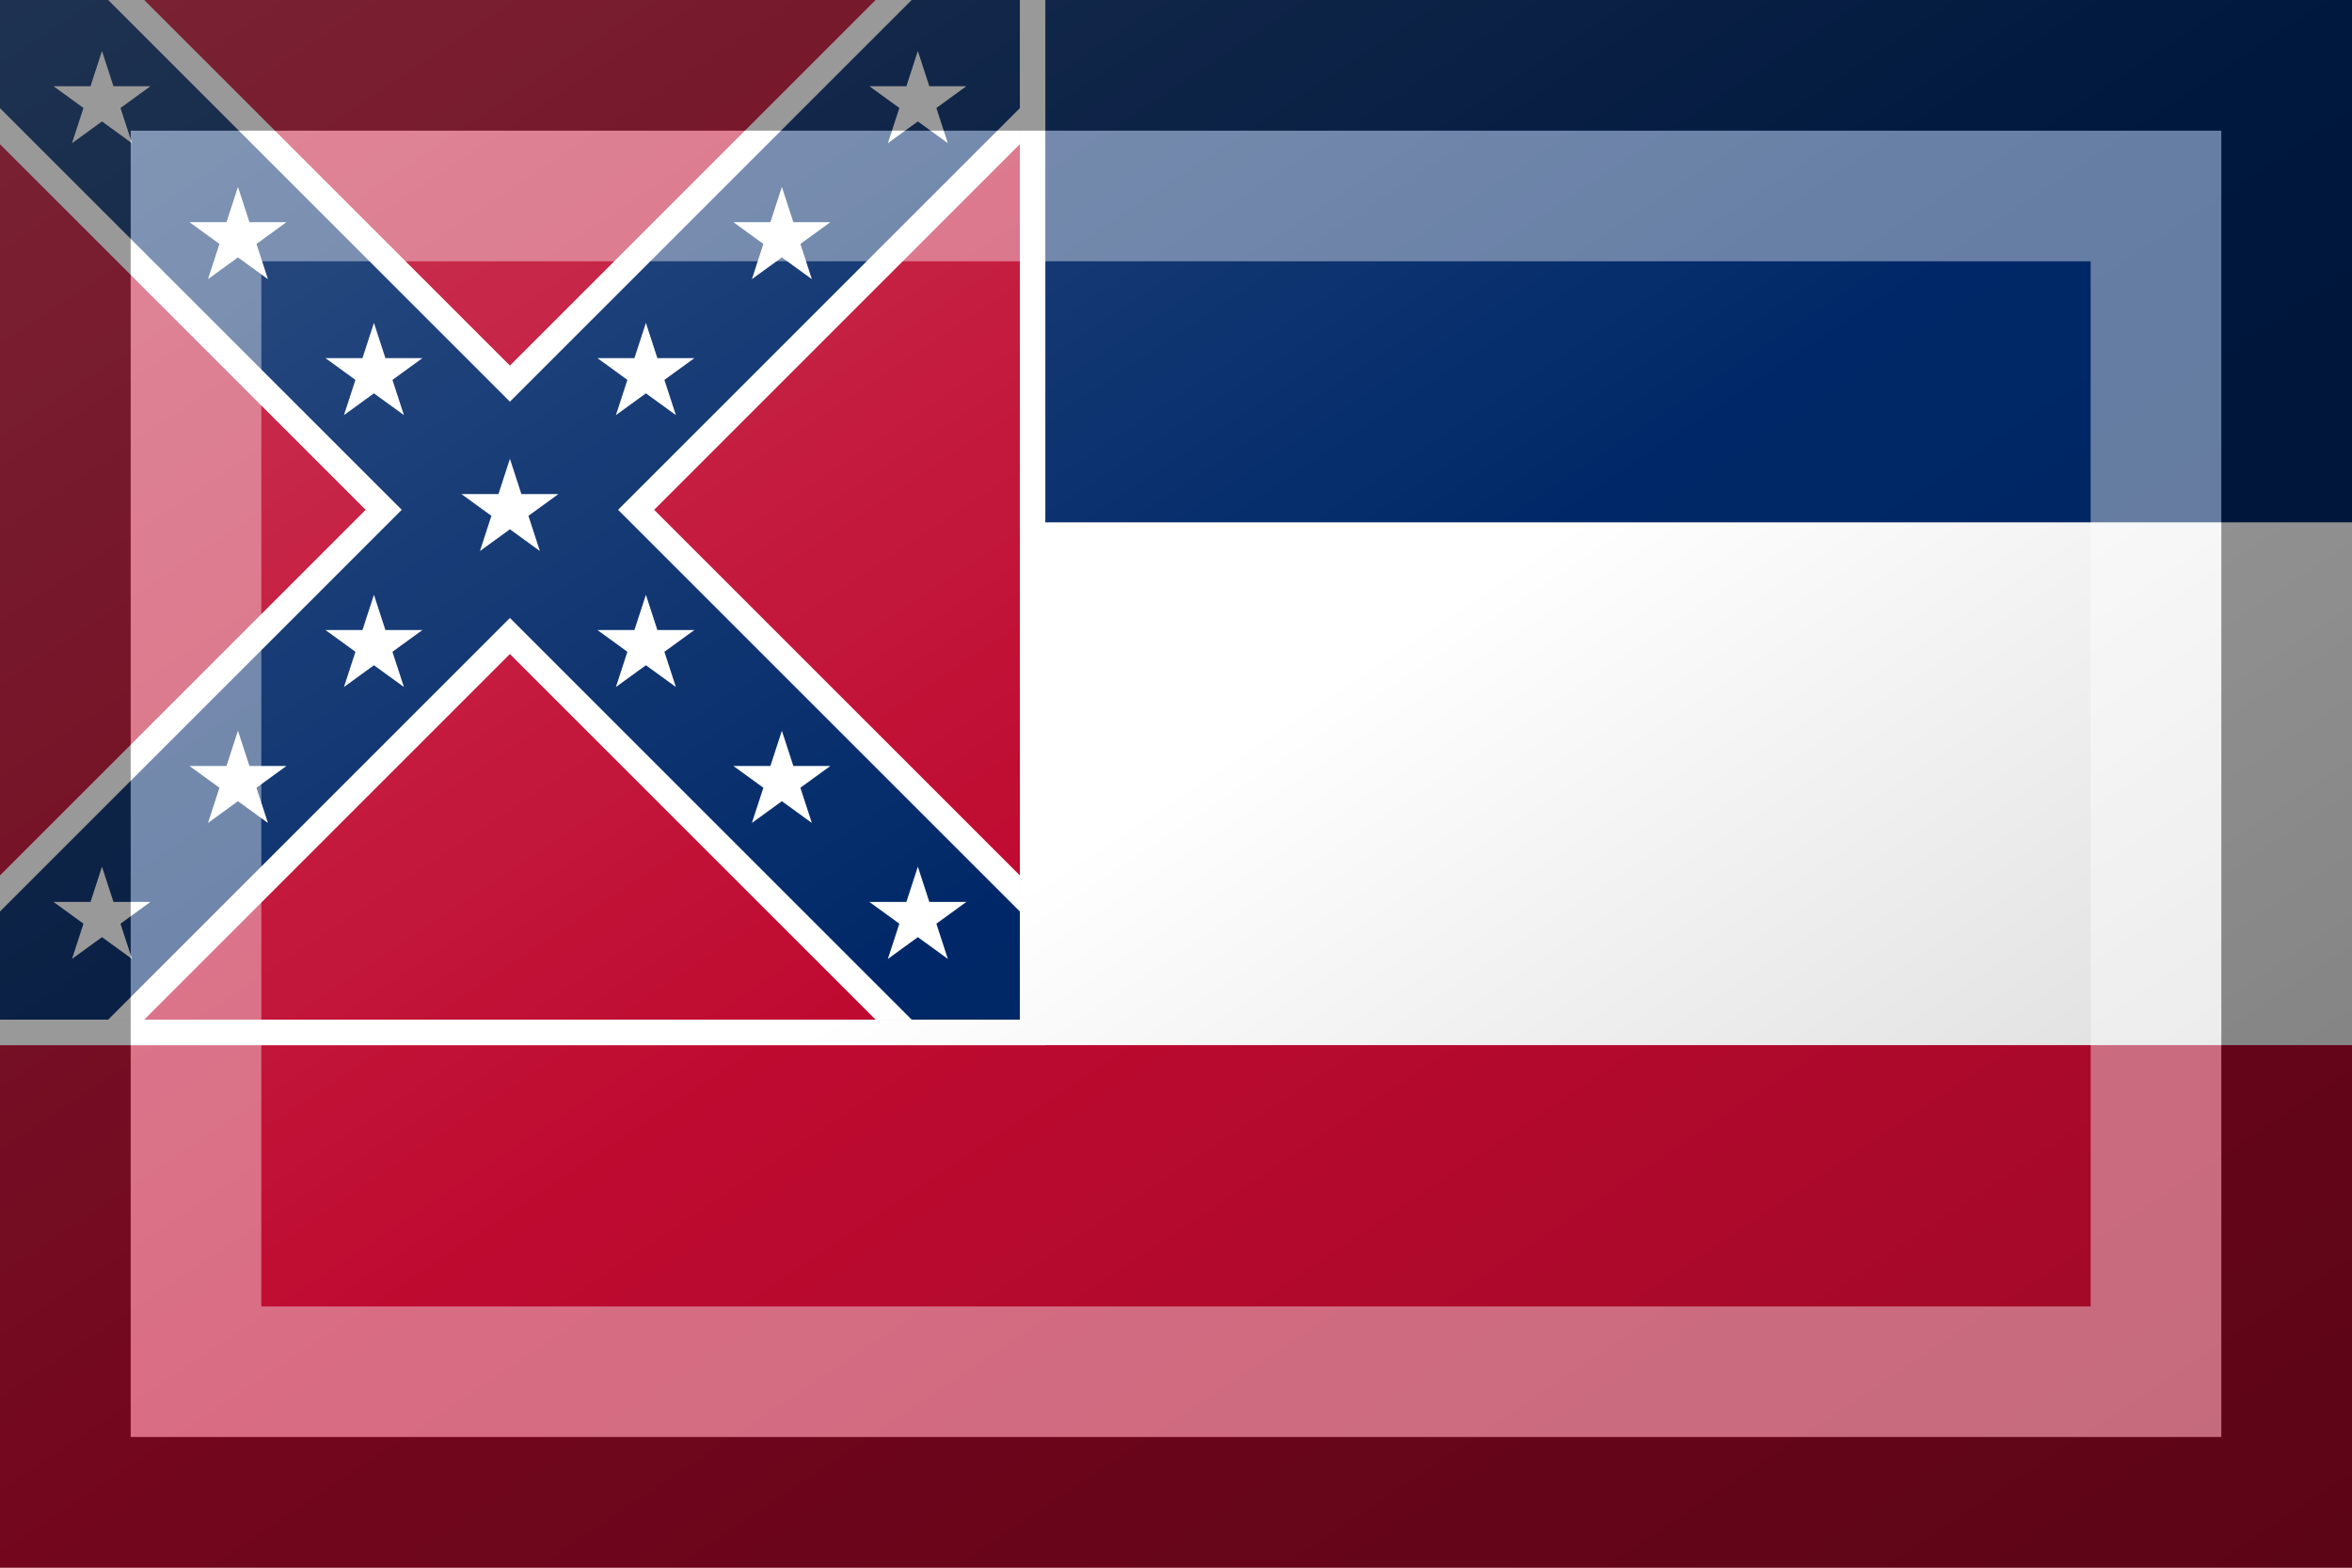
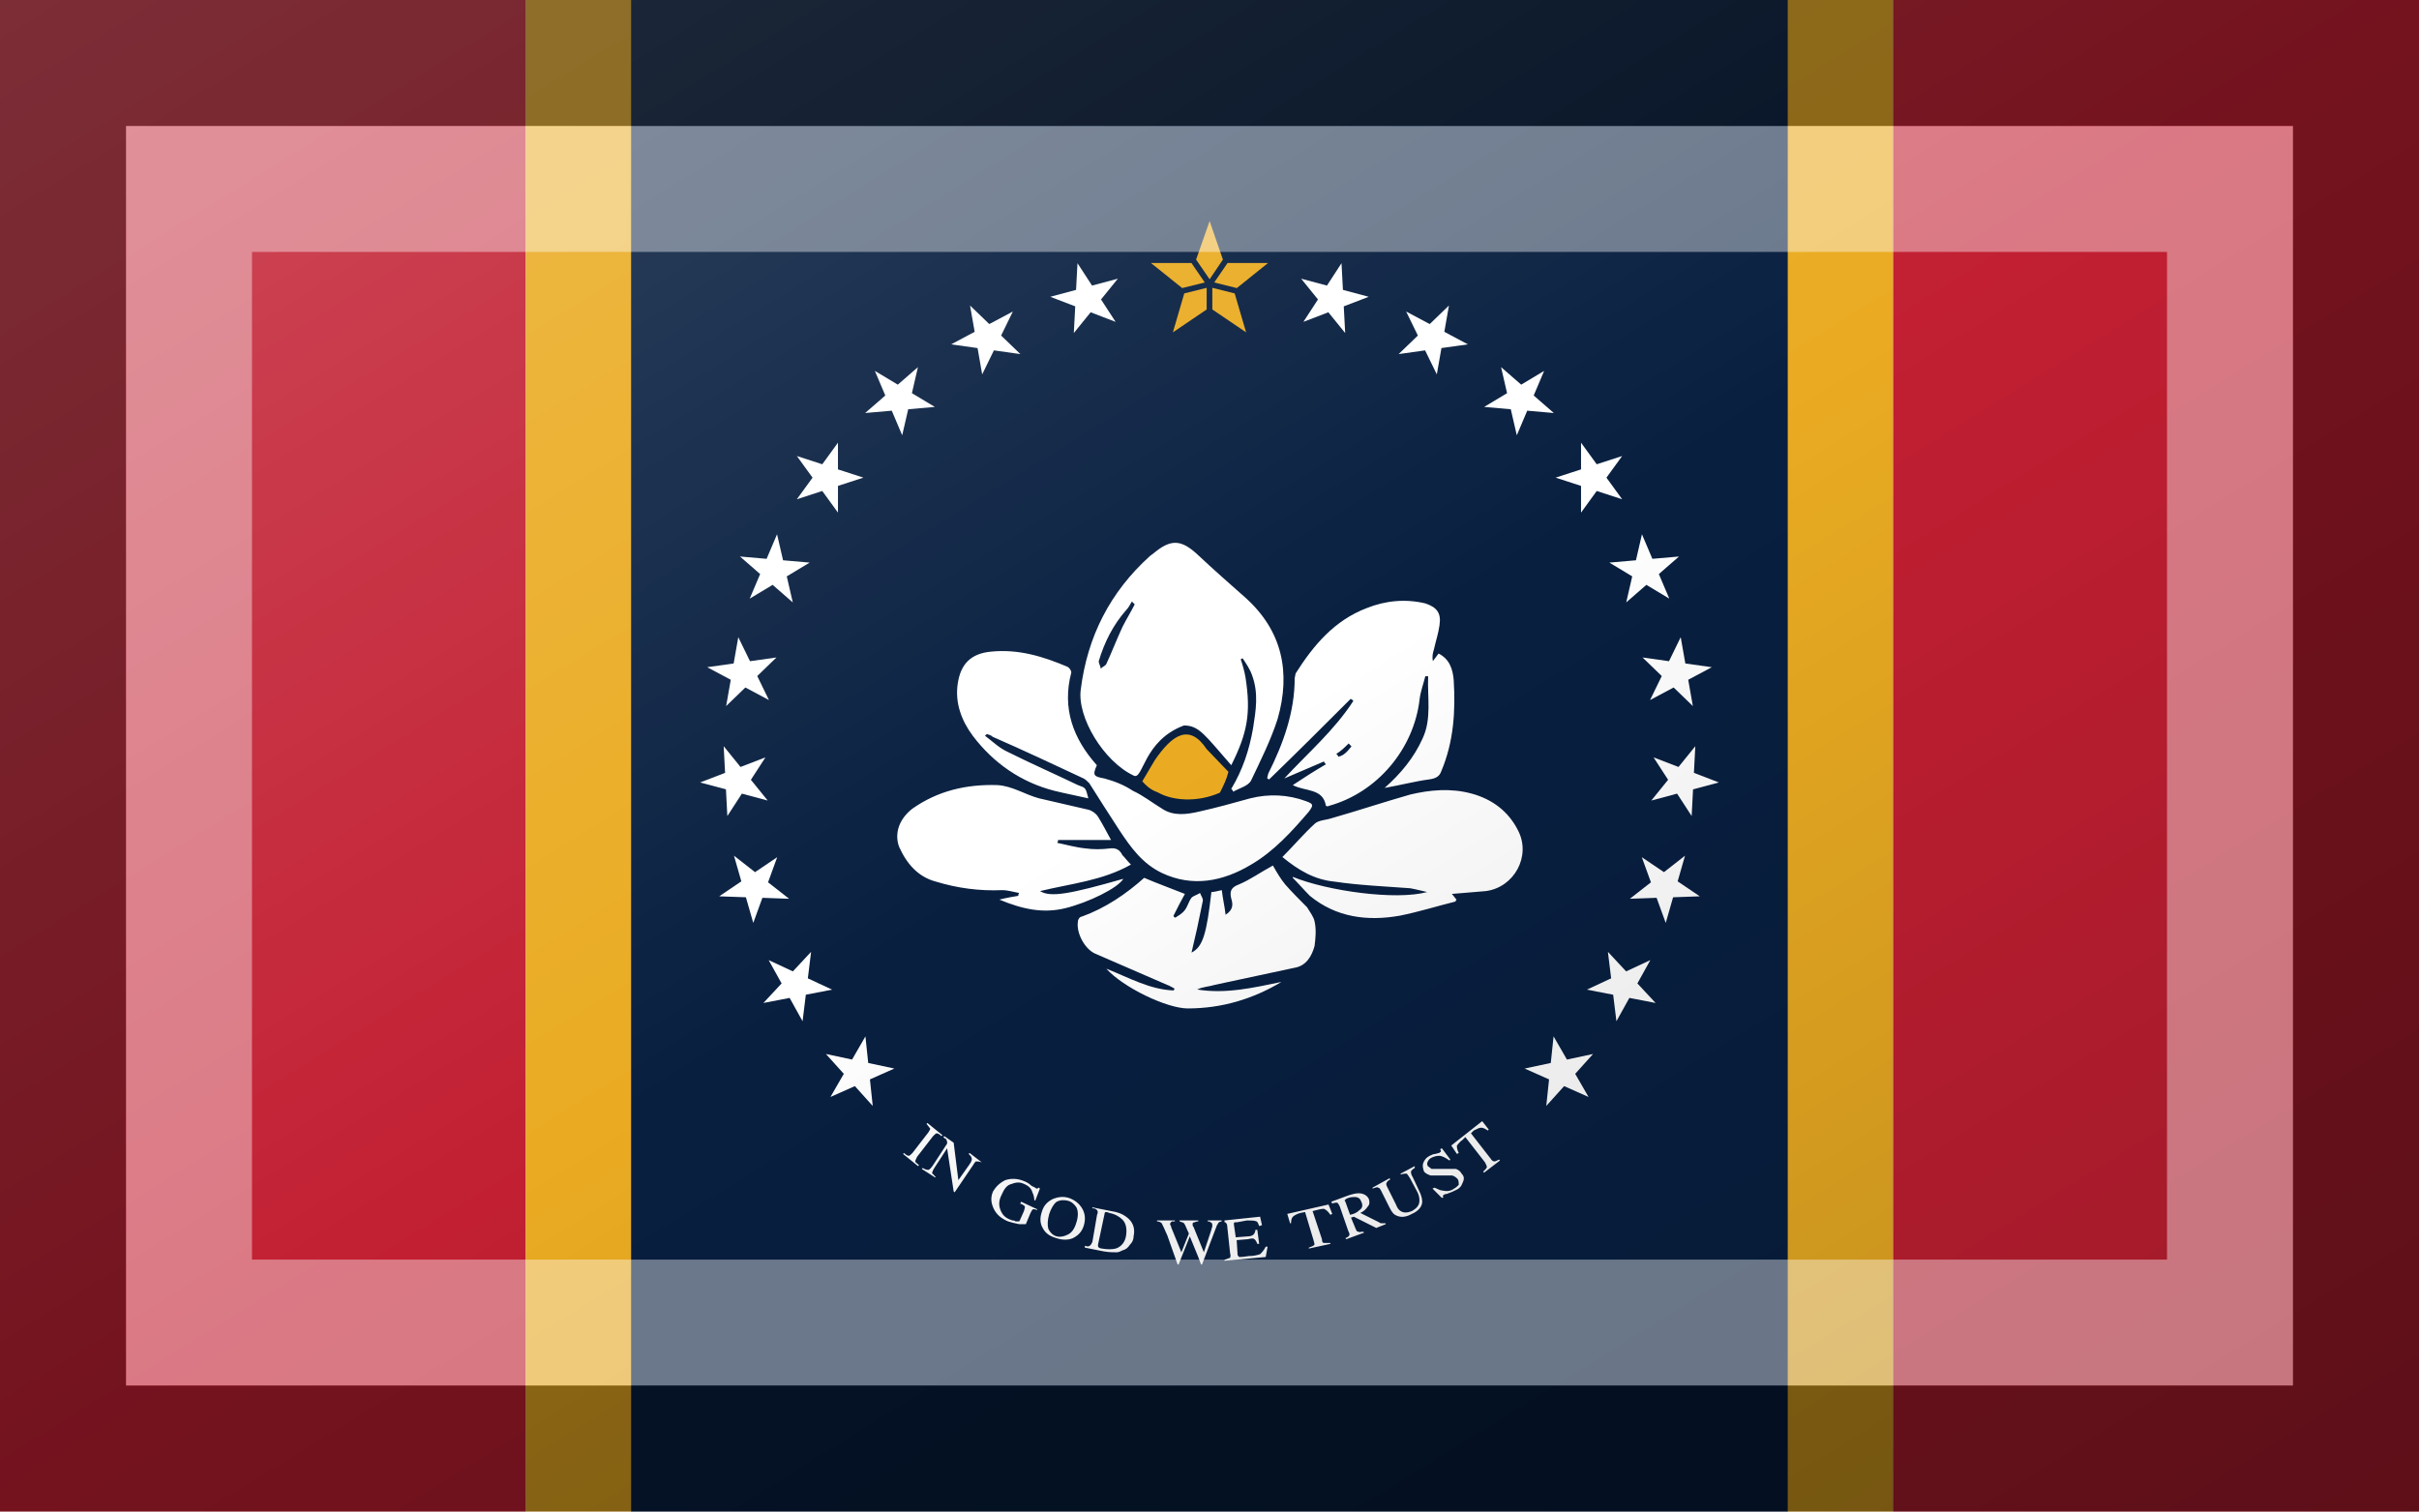
- <svg xmlns="http://www.w3.org/2000/svg" xmlns:xlink="http://www.w3.org/1999/xlink" version="1.1" width="540" height="360" viewBox="0 0 540 360">
+ <svg xmlns="http://www.w3.org/2000/svg" xmlns:xlink="http://www.w3.org/1999/xlink" version="1.1" width="576" height="360" viewBox="0 0 576 360">
  <style>
- .blue{fill:rgb(0,40,104);}
- .red{fill:rgb(191,10,48);}
+ .blue{fill:rgb(8,31,64);}
+ .red{fill:rgb(194,31,50);}
.white{fill:rgb(255,255,255);}
+ .yellow{fill:rgb(234,171,34);}
</style>
  <defs>
+     <path id="magnolia" d="M -0.222 0.162 C -0.214 0.16 -0.208 0.159 -0.202 0.158 C -0.202 0.157 -0.202 0.156 -0.201 0.155 C -0.207 0.154 -0.213 0.152 -0.219 0.152 C -0.243 0.153 -0.266 0.15 -0.289 0.143 C -0.308 0.138 -0.32 0.124 -0.328 0.106 C -0.333 0.092 -0.328 0.077 -0.314 0.066 C -0.287 0.047 -0.257 0.04 -0.224 0.041 C -0.208 0.042 -0.195 0.051 -0.18 0.055 C -0.163 0.059 -0.145 0.063 -0.128 0.067 C -0.124 0.068 -0.12 0.071 -0.118 0.074 C -0.113 0.082 -0.109 0.09 -0.104 0.099 C -0.123 0.099 -0.142 0.099 -0.16 0.099 C -0.16 0.1 -0.16 0.101 -0.161 0.102 C -0.151 0.104 -0.141 0.107 -0.13 0.108 C -0.123 0.109 -0.114 0.109 -0.106 0.108 C -0.099 0.107 -0.095 0.109 -0.092 0.115 C -0.089 0.118 -0.087 0.121 -0.083 0.125 C -0.113 0.142 -0.146 0.145 -0.179 0.153 C -0.168 0.16 -0.147 0.156 -0.091 0.14 C -0.097 0.15 -0.128 0.165 -0.152 0.171 C -0.176 0.177 -0.198 0.172 -0.222 0.162 Z M -0.069 0.139 C -0.055 0.145 -0.041 0.15 -0.026 0.156 C -0.03 0.163 -0.034 0.171 -0.038 0.179 C -0.038 0.18 -0.037 0.181 -0.036 0.181 C -0.033 0.179 -0.029 0.177 -0.026 0.173 C -0.023 0.169 -0.022 0.164 -0.019 0.16 C -0.017 0.158 -0.013 0.157 -0.01 0.155 C -0.009 0.158 -0.007 0.16 -0.007 0.163 C -0.009 0.173 -0.011 0.182 -0.013 0.192 C -0.015 0.201 -0.017 0.209 -0.019 0.218 C -0.007 0.212 -0.003 0.198 0.002 0.154 C 0.005 0.154 0.008 0.153 0.013 0.152 C 0.014 0.161 0.016 0.169 0.017 0.178 C 0.025 0.173 0.025 0.167 0.023 0.161 C 0.021 0.153 0.023 0.149 0.031 0.146 C 0.043 0.141 0.054 0.133 0.067 0.126 C 0.071 0.133 0.075 0.14 0.08 0.146 C 0.087 0.154 0.095 0.162 0.103 0.17 C 0.106 0.175 0.11 0.18 0.111 0.185 C 0.113 0.194 0.112 0.203 0.111 0.211 C 0.108 0.222 0.102 0.232 0.09 0.234 C 0.062 0.24 0.034 0.246 0.006 0.252 C -2.9999763E-4 0.254 -0.007 0.254 -0.013 0.257 C 0.017 0.262 0.047 0.255 0.076 0.249 C 0.046 0.267 0.013 0.277 -0.023 0.277 C -0.045 0.277 -0.091 0.255 -0.109 0.235 C -0.084 0.245 -0.063 0.257 -0.038 0.258 C -0.037 0.257 -0.037 0.256 -0.037 0.256 C -0.039 0.255 -0.042 0.253 -0.045 0.252 C -0.07 0.241 -0.096 0.23 -0.121 0.219 C -0.132 0.214 -0.141 0.197 -0.139 0.185 C -0.139 0.183 -0.137 0.18 -0.135 0.18 C -0.11 0.171 -0.088 0.156 -0.069 0.139 Z M 0.088 0.138 C 0.125 0.153 0.197 0.163 0.23 0.154 C 0.225 0.153 0.218 0.151 0.212 0.15 C 0.186 0.148 0.159 0.147 0.132 0.143 C 0.111 0.141 0.094 0.131 0.077 0.117 C 0.089 0.105 0.1 0.092 0.111 0.082 C 0.115 0.078 0.123 0.078 0.129 0.076 C 0.157 0.068 0.184 0.059 0.212 0.051 C 0.233 0.046 0.255 0.044 0.277 0.05 C 0.299 0.056 0.316 0.069 0.326 0.089 C 0.34 0.116 0.322 0.149 0.292 0.153 C 0.281 0.154 0.269 0.155 0.256 0.156 C 0.258 0.158 0.259 0.16 0.261 0.162 C 0.26 0.163 0.26 0.163 0.26 0.164 C 0.24 0.169 0.221 0.175 0.201 0.179 C 0.167 0.185 0.134 0.181 0.106 0.158 C 0.1 0.152 0.094 0.145 0.088 0.139 Z M 0.228 -0.074 C 0.226 -0.066 0.223 -0.058 0.222 -0.05 C 0.216 0.003 0.177 0.049 0.126 0.063 C 0.125 0.064 0.124 0.063 0.123 0.063 C 0.12 0.044 0.101 0.048 0.088 0.041 C 0.1 0.033 0.111 0.026 0.123 0.019 C 0.122 0.018 0.121 0.017 0.121 0.016 C 0.107 0.022 0.093 0.028 0.079 0.034 C 0.104 0.007 0.132 -0.017 0.152 -0.048 C 0.151 -0.049 0.15 -0.05 0.149 -0.05 C 0.121 -0.022 0.092 0.007 0.063 0.035 C 0.062 0.035 0.062 0.034 0.061 0.034 C 0.061 0.032 0.062 0.03 0.062 0.029 C 0.078 -0.003 0.09 -0.036 0.09 -0.072 C 0.09 -0.073 0.091 -0.076 0.091 -0.077 C 0.11 -0.107 0.132 -0.133 0.166 -0.146 C 0.186 -0.154 0.207 -0.156 0.228 -0.151 C 0.24 -0.147 0.245 -0.141 0.243 -0.128 C 0.242 -0.12 0.239 -0.111 0.237 -0.102 C 0.236 -0.099 0.235 -0.095 0.236 -0.09 C 0.238 -0.093 0.24 -0.095 0.242 -0.098 C 0.254 -0.092 0.257 -0.081 0.258 -0.07 C 0.26 -0.037 0.258 -0.005 0.245 0.026 C 0.243 0.032 0.239 0.034 0.232 0.035 C 0.217 0.037 0.202 0.041 0.185 0.044 C 0.202 0.029 0.216 0.012 0.225 -0.008 C 0.235 -0.029 0.23 -0.052 0.231 -0.074 C 0.23 -0.074 0.229 -0.074 0.228 -0.074 Z M 0.134 0.008 C 0.135 0.009 0.136 0.01 0.136 0.011 C 0.142 0.01 0.146 0.005 0.15 9.999983E-5 C 0.149 -8.0000015E-4 0.148 -0.002 0.147 -0.003 C 0.143 0.001 0.139 0.005 0.134 0.008 Z M -0.237 -0.011 C -0.229 -0.005 -0.222 0.002 -0.213 0.006 C -0.189 0.018 -0.164 0.029 -0.139 0.041 C -0.131 0.044 -0.131 0.043 -0.128 0.055 C -0.141 0.052 -0.152 0.05 -0.164 0.047 C -0.199 0.038 -0.228 0.018 -0.25 -0.011 C -0.262 -0.027 -0.269 -0.046 -0.266 -0.066 C -0.263 -0.087 -0.252 -0.098 -0.231 -0.1 C -0.202 -0.103 -0.176 -0.095 -0.15 -0.084 C -0.148 -0.083 -0.146 -0.08 -0.146 -0.078 C -0.156 -0.04 -0.144 -0.008 -0.119 0.02 C -0.124 0.031 -0.122 0.032 -0.111 0.034 C -0.1 0.037 -0.09 0.041 -0.081 0.047 C -0.07 0.052 -0.06 0.06 -0.05 0.066 C -0.038 0.074 -0.024 0.072 -0.011 0.069 C 0.007 0.065 0.025 0.06 0.043 0.055 C 0.063 0.05 0.083 0.051 0.102 0.058 C 0.11 0.061 0.11 0.062 0.105 0.069 C 0.087 0.09 0.068 0.111 0.044 0.125 C 0.014 0.143 -0.018 0.149 -0.05 0.134 C -0.071 0.124 -0.083 0.107 -0.095 0.089 C -0.106 0.072 -0.117 0.055 -0.127 0.039 C -0.129 0.037 -0.131 0.035 -0.133 0.034 C -0.165 0.019 -0.197 0.004 -0.229 -0.01 C -0.231 -0.012 -0.233 -0.012 -0.235 -0.013 C -0.236 -0.012 -0.237 -0.012 -0.237 -0.011 Z M 0.038 -0.157 C 0.021 -0.172 0.004 -0.187 -0.012 -0.202 C -0.03 -0.219 -0.041 -0.219 -0.059 -0.204 C -0.06 -0.203 -0.062 -0.202 -0.063 -0.201 C -0.105 -0.163 -0.129 -0.116 -0.136 -0.06 C -0.14 -0.031 -0.112 0.016 -0.08 0.031 C -0.07 0.036 -0.07 -0.006 -0.027 -0.022 C -0.011 -0.022 -0.005 -0.012 0.023 0.02 C 0.04 -0.014 0.044 -0.035 0.038 -0.073 C 0.037 -0.079 0.035 -0.086 0.033 -0.092 L 0.035 -0.093 C 0.039 -0.087 0.043 -0.081 0.045 -0.075 C 0.052 -0.056 0.049 -0.038 0.046 -0.019 C 0.042 0.004 0.035 0.025 0.023 0.045 C 0.024 0.046 0.025 0.047 0.025 0.048 C 0.032 0.044 0.041 0.042 0.044 0.036 C 0.054 0.015 0.065 -0.007 0.072 -0.029 C 0.086 -0.078 0.077 -0.122 0.038 -0.157 Z M -0.092 -0.126 C -0.098 -0.113 -0.103 -0.1 -0.109 -0.087 C -0.11 -0.085 -0.113 -0.084 -0.115 -0.082 C -0.115 -0.085 -0.117 -0.087 -0.117 -0.09 C -0.111 -0.11 -0.102 -0.128 -0.088 -0.144 C -0.085 -0.147 -0.084 -0.15 -0.082 -0.153 C -0.081 -0.152 -0.08 -0.151 -0.079 -0.15 C -0.083 -0.142 -0.088 -0.134 -0.092 -0.126 Z" />
+     <path id="magnolia2" d="M -0.071 0.037 L -0.058 0.015 C -0.039 -0.013 -0.021 -0.024 -0.003 0.003 L 0.02 0.027 C 0.018 0.035 0.015 0.041 0.011 0.049 C -0.014 0.06 -0.04 0.057 -0.054 0.049 C -0.059 0.047 -0.064 0.045 -0.071 0.037 Z" />
    <path id="star" d="M 0.0 -1.0 L 0.225 -0.309 L 0.951 -0.309 L 0.363 0.118 L 0.588 0.809 L 0.0 0.382 L -0.588 0.809 L -0.363 0.118 L -0.951 -0.309 L -0.225 -0.309 Z" />
+     <path id="star2" d="M 0.218 -0.374 L 0.002 -1 L -0.218 -0.374 L 0.002 -0.054 Z M -0.41 0.176 L -0.595 0.809 L -0.046 0.437 V 0.085 L -0.41 0.176 Z M -0.293 -0.318 H -0.951 L -0.444 0.089 L -0.077 -0.002 Z M 0.444 0.089 L 0.951 -0.318 H 0.293 L 0.077 -0.002 L 0.444 0.089 Z M 0.409 0.176 L 0.046 0.085 V 0.437 L 0.595 0.809 Z" />
+     <path id="text" d="M 0.258 0.416 L 0.291 0.39 L 0.298 0.399 L 0.297 0.4 C 0.294 0.398 0.292 0.397 0.29 0.397 C 0.288 0.397 0.286 0.398 0.282 0.4 L 0.279 0.403 L 0.3 0.43 C 0.301 0.432 0.303 0.433 0.304 0.433 C 0.305 0.433 0.307 0.432 0.309 0.431 L 0.31 0.432 L 0.293 0.445 L 0.292 0.444 C 0.294 0.442 0.296 0.44 0.296 0.439 C 0.296 0.438 0.295 0.436 0.294 0.434 L 0.273 0.407 L 0.27 0.41 C 0.267 0.412 0.265 0.415 0.264 0.416 C 0.264 0.418 0.264 0.42 0.266 0.424 L 0.264 0.425 Z M 0.24 0.461 C 0.243 0.462 0.246 0.464 0.248 0.464 C 0.253 0.465 0.257 0.465 0.261 0.462 C 0.263 0.461 0.265 0.459 0.266 0.458 C 0.266 0.456 0.266 0.454 0.265 0.452 C 0.263 0.45 0.262 0.449 0.259 0.448 C 0.258 0.448 0.255 0.448 0.25 0.448 L 0.242 0.448 C 0.24 0.448 0.238 0.448 0.236 0.448 C 0.233 0.447 0.231 0.446 0.229 0.444 C 0.228 0.441 0.227 0.438 0.228 0.435 C 0.229 0.432 0.231 0.429 0.235 0.427 C 0.237 0.426 0.239 0.425 0.241 0.425 C 0.244 0.424 0.245 0.424 0.245 0.424 C 0.246 0.423 0.247 0.423 0.247 0.422 C 0.247 0.422 0.247 0.421 0.246 0.42 L 0.248 0.419 L 0.257 0.431 L 0.256 0.432 C 0.252 0.429 0.248 0.427 0.245 0.427 C 0.242 0.427 0.239 0.428 0.237 0.429 C 0.235 0.43 0.234 0.431 0.233 0.433 C 0.232 0.435 0.232 0.436 0.233 0.438 C 0.234 0.439 0.236 0.44 0.237 0.441 C 0.239 0.441 0.241 0.441 0.244 0.441 L 0.252 0.441 C 0.257 0.441 0.261 0.441 0.263 0.441 C 0.266 0.442 0.268 0.444 0.269 0.446 C 0.272 0.449 0.272 0.452 0.27 0.456 C 0.269 0.459 0.267 0.462 0.262 0.464 C 0.26 0.465 0.258 0.466 0.255 0.467 C 0.253 0.468 0.251 0.468 0.251 0.468 C 0.25 0.469 0.249 0.469 0.249 0.47 C 0.249 0.47 0.249 0.471 0.25 0.471 L 0.248 0.472 L 0.238 0.462 Z M 0.192 0.451 L 0.193 0.452 C 0.19 0.454 0.189 0.455 0.189 0.456 C 0.188 0.457 0.189 0.459 0.19 0.461 L 0.199 0.479 C 0.2 0.482 0.202 0.485 0.204 0.486 C 0.207 0.488 0.211 0.488 0.216 0.486 C 0.221 0.483 0.224 0.48 0.224 0.475 C 0.224 0.473 0.224 0.47 0.222 0.466 L 0.214 0.451 C 0.212 0.448 0.211 0.446 0.21 0.446 C 0.209 0.446 0.207 0.446 0.204 0.447 L 0.204 0.446 L 0.219 0.438 L 0.219 0.44 C 0.217 0.441 0.215 0.443 0.215 0.444 C 0.215 0.445 0.215 0.447 0.217 0.45 L 0.224 0.465 C 0.226 0.469 0.227 0.473 0.227 0.476 C 0.227 0.481 0.223 0.486 0.216 0.489 C 0.209 0.493 0.203 0.493 0.198 0.49 C 0.196 0.489 0.194 0.486 0.192 0.482 L 0.183 0.464 C 0.182 0.462 0.181 0.461 0.18 0.461 C 0.179 0.46 0.177 0.461 0.174 0.462 L 0.174 0.461 Z M 0.145 0.515 C 0.147 0.514 0.149 0.513 0.149 0.512 C 0.15 0.511 0.149 0.509 0.148 0.507 L 0.139 0.481 C 0.138 0.479 0.137 0.477 0.136 0.477 C 0.135 0.477 0.133 0.477 0.131 0.478 L 0.13 0.476 L 0.149 0.469 C 0.152 0.468 0.156 0.467 0.159 0.467 C 0.164 0.467 0.168 0.469 0.17 0.473 C 0.171 0.476 0.171 0.479 0.169 0.481 C 0.167 0.484 0.165 0.486 0.161 0.488 L 0.181 0.498 C 0.182 0.499 0.183 0.499 0.184 0.499 C 0.185 0.499 0.186 0.499 0.188 0.499 L 0.188 0.5 L 0.178 0.504 L 0.154 0.492 L 0.151 0.493 L 0.156 0.505 C 0.157 0.507 0.157 0.508 0.159 0.508 C 0.16 0.509 0.161 0.508 0.164 0.508 L 0.165 0.509 L 0.146 0.516 Z M 0.16 0.485 C 0.163 0.483 0.164 0.48 0.162 0.476 C 0.161 0.473 0.159 0.471 0.155 0.471 C 0.153 0.471 0.151 0.471 0.148 0.472 C 0.146 0.473 0.145 0.473 0.145 0.474 C 0.144 0.474 0.144 0.475 0.145 0.476 L 0.15 0.49 C 0.155 0.489 0.158 0.487 0.16 0.485 Z M 0.083 0.489 L 0.127 0.479 L 0.131 0.489 L 0.129 0.49 C 0.127 0.487 0.125 0.485 0.123 0.484 C 0.122 0.483 0.118 0.484 0.114 0.485 L 0.11 0.486 L 0.12 0.516 C 0.12 0.519 0.121 0.52 0.122 0.52 C 0.123 0.52 0.125 0.52 0.129 0.52 L 0.129 0.521 L 0.106 0.526 L 0.106 0.525 C 0.109 0.524 0.111 0.523 0.112 0.522 C 0.112 0.521 0.112 0.52 0.111 0.517 L 0.102 0.487 L 0.097 0.488 C 0.093 0.489 0.09 0.491 0.089 0.492 C 0.088 0.493 0.087 0.495 0.087 0.499 L 0.086 0.499 Z M 0.016 0.538 C 0.019 0.537 0.021 0.536 0.022 0.536 C 0.022 0.535 0.023 0.534 0.022 0.531 L 0.019 0.503 C 0.019 0.5 0.018 0.499 0.017 0.498 C 0.016 0.498 0.016 0.498 0.016 0.497 L 0.016 0.496 L 0.054 0.492 L 0.056 0.501 L 0.053 0.502 C 0.052 0.499 0.051 0.497 0.05 0.497 C 0.048 0.496 0.045 0.496 0.04 0.496 L 0.029 0.498 C 0.028 0.498 0.027 0.498 0.027 0.498 C 0.026 0.498 0.026 0.499 0.026 0.5 L 0.028 0.514 L 0.041 0.513 C 0.044 0.513 0.046 0.512 0.047 0.511 C 0.048 0.51 0.049 0.508 0.049 0.506 L 0.051 0.506 L 0.053 0.521 L 0.051 0.521 C 0.05 0.518 0.049 0.517 0.048 0.516 C 0.047 0.515 0.045 0.515 0.041 0.516 L 0.029 0.517 L 0.03 0.533 C 0.031 0.534 0.031 0.535 0.032 0.535 C 0.034 0.535 0.036 0.535 0.042 0.534 C 0.047 0.534 0.051 0.533 0.054 0.532 C 0.056 0.53 0.058 0.528 0.06 0.524 L 0.062 0.524 L 0.06 0.535 L 0.016 0.539 Z M -0.037 0.496 V 0.497 C -0.038 0.497 -0.039 0.497 -0.04 0.497 C -0.041 0.498 -0.042 0.498 -0.042 0.5 C -0.042 0.5 -0.042 0.501 -0.042 0.501 C -0.041 0.501 -0.041 0.502 -0.041 0.503 L -0.03 0.53 L -0.022 0.51 L -0.026 0.501 C -0.027 0.499 -0.028 0.498 -0.029 0.498 C -0.03 0.498 -0.031 0.497 -0.032 0.497 V 0.496 H -0.012 V 0.497 C -0.014 0.497 -0.016 0.498 -0.016 0.498 C -0.018 0.498 -0.018 0.499 -0.018 0.5 C -0.018 0.501 -0.018 0.501 -0.018 0.501 C -0.018 0.501 -0.018 0.502 -0.017 0.503 L -0.006 0.53 L 0.002 0.506 C 0.002 0.505 0.003 0.503 0.003 0.502 C 0.003 0.502 0.003 0.501 0.003 0.501 C 0.003 0.499 0.002 0.498 0.001 0.498 C 3.9997906E-4 0.497 -6.00021E-4 0.497 -0.002 0.497 V 0.496 L 0.013 0.496 V 0.497 C 0.012 0.497 0.01 0.498 0.01 0.498 C 0.009 0.499 0.009 0.5 0.008 0.501 L -2.142042E-8 0.522 L -0.003 0.53 L -0.008 0.543 H -0.009 L -0.012 0.535 L -0.021 0.513 L -0.033 0.543 H -0.034 L -0.039 0.529 L -0.045 0.512 C -0.048 0.505 -0.05 0.501 -0.051 0.499 C -0.052 0.498 -0.054 0.497 -0.056 0.497 V 0.496 Z M -0.133 0.523 C -0.13 0.524 -0.129 0.524 -0.128 0.523 C -0.127 0.523 -0.126 0.521 -0.125 0.519 L -0.12 0.49 C -0.119 0.488 -0.119 0.486 -0.12 0.485 C -0.121 0.484 -0.122 0.483 -0.125 0.483 L -0.125 0.482 L -0.105 0.486 C -0.098 0.487 -0.093 0.489 -0.089 0.492 C -0.082 0.497 -0.079 0.504 -0.081 0.513 C -0.081 0.516 -0.082 0.519 -0.085 0.522 C -0.087 0.525 -0.089 0.527 -0.093 0.528 C -0.095 0.529 -0.097 0.53 -0.099 0.53 C -0.103 0.53 -0.107 0.53 -0.113 0.529 L -0.133 0.525 Z M -0.118 0.525 C -0.118 0.525 -0.116 0.526 -0.115 0.526 C -0.109 0.527 -0.104 0.527 -0.1 0.526 C -0.094 0.524 -0.09 0.519 -0.089 0.512 C -0.088 0.505 -0.089 0.499 -0.093 0.495 C -0.096 0.492 -0.101 0.489 -0.107 0.488 C -0.109 0.487 -0.11 0.487 -0.111 0.487 C -0.112 0.488 -0.112 0.488 -0.112 0.489 L -0.119 0.522 C -0.119 0.524 -0.119 0.524 -0.118 0.525 Z M -0.167 0.473 C -0.162 0.471 -0.156 0.47 -0.15 0.472 C -0.144 0.474 -0.139 0.478 -0.136 0.483 C -0.133 0.488 -0.132 0.494 -0.134 0.501 C -0.136 0.508 -0.14 0.512 -0.146 0.515 C -0.151 0.517 -0.157 0.517 -0.163 0.515 C -0.17 0.513 -0.175 0.51 -0.178 0.504 C -0.181 0.499 -0.181 0.493 -0.179 0.487 C -0.177 0.48 -0.173 0.476 -0.167 0.473 Z M -0.172 0.505 C -0.17 0.509 -0.167 0.512 -0.163 0.513 C -0.159 0.514 -0.155 0.513 -0.151 0.511 C -0.147 0.509 -0.144 0.505 -0.142 0.498 C -0.14 0.492 -0.14 0.486 -0.142 0.482 C -0.144 0.479 -0.147 0.476 -0.151 0.475 C -0.155 0.474 -0.159 0.474 -0.163 0.476 C -0.166 0.478 -0.169 0.483 -0.171 0.489 C -0.173 0.496 -0.173 0.501 -0.172 0.505 Z M -0.19 0.459 C -0.188 0.46 -0.186 0.461 -0.186 0.461 C -0.185 0.462 -0.184 0.462 -0.184 0.462 C -0.183 0.462 -0.183 0.461 -0.182 0.461 L -0.181 0.462 L -0.186 0.475 L -0.187 0.474 C -0.187 0.471 -0.188 0.468 -0.189 0.466 C -0.19 0.462 -0.193 0.459 -0.198 0.457 C -0.202 0.455 -0.206 0.455 -0.211 0.457 C -0.216 0.458 -0.219 0.462 -0.222 0.469 C -0.225 0.475 -0.225 0.48 -0.223 0.485 C -0.221 0.49 -0.218 0.493 -0.213 0.495 C -0.212 0.495 -0.211 0.496 -0.21 0.496 C -0.209 0.496 -0.208 0.496 -0.207 0.497 C -0.205 0.497 -0.204 0.497 -0.203 0.497 C -0.203 0.496 -0.202 0.496 -0.202 0.495 L -0.198 0.486 C -0.197 0.483 -0.197 0.482 -0.197 0.481 C -0.198 0.48 -0.199 0.479 -0.202 0.478 L -0.201 0.476 L -0.184 0.484 L -0.184 0.485 C -0.186 0.484 -0.187 0.484 -0.188 0.484 C -0.189 0.484 -0.19 0.486 -0.191 0.488 L -0.196 0.5 C -0.197 0.5 -0.199 0.5 -0.203 0.5 C -0.208 0.499 -0.212 0.498 -0.215 0.497 C -0.222 0.494 -0.227 0.49 -0.23 0.484 C -0.233 0.478 -0.234 0.472 -0.231 0.465 C -0.228 0.46 -0.224 0.456 -0.218 0.453 C -0.212 0.451 -0.205 0.451 -0.198 0.454 C -0.195 0.455 -0.192 0.457 -0.19 0.459 Z M -0.306 0.44 C -0.303 0.442 -0.301 0.442 -0.3 0.442 C -0.299 0.442 -0.297 0.44 -0.295 0.437 L -0.28 0.414 L -0.28 0.412 C -0.28 0.411 -0.281 0.41 -0.281 0.409 C -0.282 0.409 -0.283 0.408 -0.284 0.407 L -0.283 0.406 L -0.273 0.413 L -0.268 0.453 L -0.256 0.436 C -0.254 0.433 -0.253 0.431 -0.254 0.429 C -0.254 0.428 -0.255 0.427 -0.257 0.425 L -0.256 0.424 L -0.243 0.434 L -0.243 0.434 C -0.246 0.433 -0.247 0.433 -0.249 0.433 C -0.25 0.433 -0.251 0.435 -0.253 0.438 L -0.272 0.466 L -0.273 0.465 L -0.28 0.419 L -0.293 0.439 C -0.295 0.442 -0.296 0.444 -0.296 0.446 C -0.295 0.446 -0.294 0.448 -0.292 0.45 L -0.293 0.45 L -0.307 0.441 Z M -0.326 0.424 C -0.324 0.426 -0.322 0.427 -0.321 0.427 C -0.32 0.427 -0.319 0.426 -0.317 0.424 L -0.3 0.402 C -0.299 0.4 -0.298 0.399 -0.298 0.398 C -0.299 0.397 -0.3 0.395 -0.302 0.393 L -0.301 0.392 L -0.285 0.405 L -0.286 0.406 C -0.288 0.404 -0.29 0.403 -0.291 0.403 C -0.292 0.403 -0.293 0.404 -0.295 0.406 L -0.312 0.428 C -0.313 0.43 -0.314 0.432 -0.314 0.433 C -0.314 0.434 -0.312 0.435 -0.31 0.437 L -0.311 0.438 L -0.327 0.425 Z" />
    <linearGradient id="glaze" x1="0%" y1="0%" x2="100%" y2="100%">
      <stop offset="0%" stop-color="rgb(255,255,255)" stop-opacity="0.2" />
      <stop offset="49.999%" stop-color="rgb(255,255,255)" stop-opacity="0.0" />
      <stop offset="50.001%" stop-color="rgb(0,0,0)" stop-opacity="0.0" />
      <stop offset="100%" stop-color="rgb(0,0,0)" stop-opacity="0.2" />
    </linearGradient>
  </defs>
  <g>
    <g>
-       <rect x="0" y="0" width="540" height="120" class="blue" />
-       <rect x="0" y="120" width="540" height="120" class="white" />
-       <rect x="0" y="240" width="540" height="120" class="red" />
+       <rect x="0" y="0" width="125.217" height="360" class="red" />
+       <rect x="125.217" y="0" width="25.044" height="360" class="yellow" />
+       <rect x="150.261" y="0" width="275.478" height="360" class="blue" />
+       <rect x="425.739" y="0" width="25.044" height="360" class="yellow" />
+       <rect x="450.783" y="0" width="125.217" height="360" class="red" />
    </g>
-     <rect x="0" y="0" width="240" height="240" class="white" />
-     <rect x="0" y="0" width="234.147" height="234.147" class="red" />
-     <path d="M 0 0 L 0 33.113 L 83.96 117.073 L 83.96 117.073 L 0 201.033 L 0 201.033 L 0 234.147 L 33.113 234.147 L 117.073 150.187 L 117.073 150.187 L 117.073 150.187 L 117.073 150.187 L 117.073 150.187 L 117.073 150.187 L 201.033 234.147 L 234.147 234.147 L 234.147 201.033 L 234.147 201.033 L 150.187 117.073 L 150.187 117.073 L 234.147 33.113 L 234.147 0 L 201.033 0 L 117.073 83.96 L 33.113 0 Z" class="white" />
-     <path d="M 0 0 L 0 24.835 L 92.238 117.073 L 92.238 117.073 L 0 209.311 L 0 234.147 L 24.835 234.147 L 117.073 141.908 L 117.073 141.908 L 209.311 234.147 L 234.147 234.147 L 234.147 209.311 L 141.908 117.073 L 141.908 117.073 L 234.147 24.835 L 234.147 0 L 209.311 0 L 117.073 92.238 L 117.073 92.238 L 24.835 0 Z" class="blue" />
-     <use xlink:href="#star" transform="translate(117.0733 117.0733) scale(11.7073 11.7073) rotate(0)" class="white" />
+     <use xlink:href="#star2" transform="translate(288 67.3043) scale(14.6504 14.6504) rotate(0)" class="yellow" />
    <g>
-       <use xlink:href="#star" transform="translate(85.8537 85.8537) scale(11.7073 11.7073) rotate(0)" class="white" />
-       <use xlink:href="#star" transform="translate(148.2928 85.8537) scale(11.7073 11.7073) rotate(0)" class="white" />
-       <use xlink:href="#star" transform="translate(85.8537 148.2928) scale(11.7073 11.7073) rotate(0)" class="white" />
-       <use xlink:href="#star" transform="translate(148.2928 148.2928) scale(11.7073 11.7073) rotate(0)" class="white" />
-       <use xlink:href="#star" transform="translate(54.6342 54.6342) scale(11.7073 11.7073) rotate(0)" class="white" />
-       <use xlink:href="#star" transform="translate(179.5123 54.6342) scale(11.7073 11.7073) rotate(0)" class="white" />
-       <use xlink:href="#star" transform="translate(54.6342 179.5123) scale(11.7073 11.7073) rotate(0)" class="white" />
-       <use xlink:href="#star" transform="translate(179.5123 179.5123) scale(11.7073 11.7073) rotate(0)" class="white" />
-       <use xlink:href="#star" transform="translate(23.4147 23.4147) scale(11.7073 11.7073) rotate(0)" class="white" />
-       <use xlink:href="#star" transform="translate(210.7319 23.4147) scale(11.7073 11.7073) rotate(0)" class="white" />
-       <use xlink:href="#star" transform="translate(23.4147 210.7319) scale(11.7073 11.7073) rotate(0)" class="white" />
-       <use xlink:href="#star" transform="translate(210.7319 210.7319) scale(11.7073 11.7073) rotate(0)" class="white" />
+       <use xlink:href="#star" transform="translate(317.1678 71.1444) scale(8.7565 8.7565) rotate(15)" class="white" />
+       <use xlink:href="#star" transform="translate(258.8322 71.1444) scale(8.7565 8.7565) rotate(-15)" class="white" />
+       <use xlink:href="#star" transform="translate(340.9074 80.4956) scale(8.7565 8.7565) rotate(28)" class="white" />
+       <use xlink:href="#star" transform="translate(235.0926 80.4956) scale(8.7565 8.7565) rotate(-28)" class="white" />
+       <use xlink:href="#star" transform="translate(361.935 94.9475) scale(8.7565 8.7565) rotate(41)" class="white" />
+       <use xlink:href="#star" transform="translate(214.065 94.9475) scale(8.7565 8.7565) rotate(-41)" class="white" />
+       <use xlink:href="#star" transform="translate(379.1727 113.7592) scale(8.7565 8.7565) rotate(54)" class="white" />
+       <use xlink:href="#star" transform="translate(196.8273 113.7592) scale(8.7565 8.7565) rotate(-54)" class="white" />
+       <use xlink:href="#star" transform="translate(391.7369 135.9663) scale(8.7565 8.7565) rotate(67)" class="white" />
+       <use xlink:href="#star" transform="translate(184.2631 135.9663) scale(8.7565 8.7565) rotate(-67)" class="white" />
+       <use xlink:href="#star" transform="translate(398.9836 160.4306) scale(8.7565 8.7565) rotate(80)" class="white" />
+       <use xlink:href="#star" transform="translate(177.0164 160.4306) scale(8.7565 8.7565) rotate(-80)" class="white" />
+       <use xlink:href="#star" transform="translate(400.5412 185.898) scale(8.7565 8.7565) rotate(93)" class="white" />
+       <use xlink:href="#star" transform="translate(175.4588 185.898) scale(8.7565 8.7565) rotate(-93)" class="white" />
+       <use xlink:href="#star" transform="translate(396.33 211.0631) scale(8.7565 8.7565) rotate(106)" class="white" />
+       <use xlink:href="#star" transform="translate(179.67 211.0631) scale(8.7565 8.7565) rotate(-106)" class="white" />
+       <use xlink:href="#star" transform="translate(386.5658 234.6359) scale(8.7565 8.7565) rotate(119)" class="white" />
+       <use xlink:href="#star" transform="translate(189.4342 234.6359) scale(8.7565 8.7565) rotate(-119)" class="white" />
+       <use xlink:href="#star" transform="translate(371.7492 255.4081) scale(8.7565 8.7565) rotate(132)" class="white" />
+       <use xlink:href="#star" transform="translate(204.2508 255.4081) scale(8.7565 8.7565) rotate(-132)" class="white" />
    </g>
+     <use xlink:href="#text" transform="translate(288 180) scale(223.1374 223.1374) rotate(0)" class="white" />
+     <use xlink:href="#magnolia" transform="translate(288 177.7461) scale(225.3913 225.3913) rotate(0)" class="white" />
+     <use xlink:href="#magnolia2" transform="translate(288 177.7461) scale(225.3913 225.3913) rotate(0)" class="yellow" />
  </g>
  <g>
-     <rect x="0" y="0" width="540" height="360" fill="url(#glaze)" />
-     <path d="M 30 30 L 510 30 L 510 330 L 30 330 Z M 60 60 L 60 300 L 480 300 L 480 60 Z" fill="rgb(255,255,255)" opacity="0.4" />
-     <path d="M 0 0 L 540 0 L 540 360 L 0 360 Z M 30 30 L 30 330 L 510 330 L 510 30 Z" fill="rgb(0,0,0)" opacity="0.4" />
+     <rect x="0" y="0" width="576" height="360" fill="url(#glaze)" />
+     <path d="M 30 30 L 546 30 L 546 330 L 30 330 Z M 60 60 L 60 300 L 516 300 L 516 60 Z" fill="rgb(255,255,255)" opacity="0.4" />
+     <path d="M 0 0 L 576 0 L 576 360 L 0 360 Z M 30 30 L 30 330 L 546 330 L 546 30 Z" fill="rgb(0,0,0)" opacity="0.4" />
  </g>
</svg>
